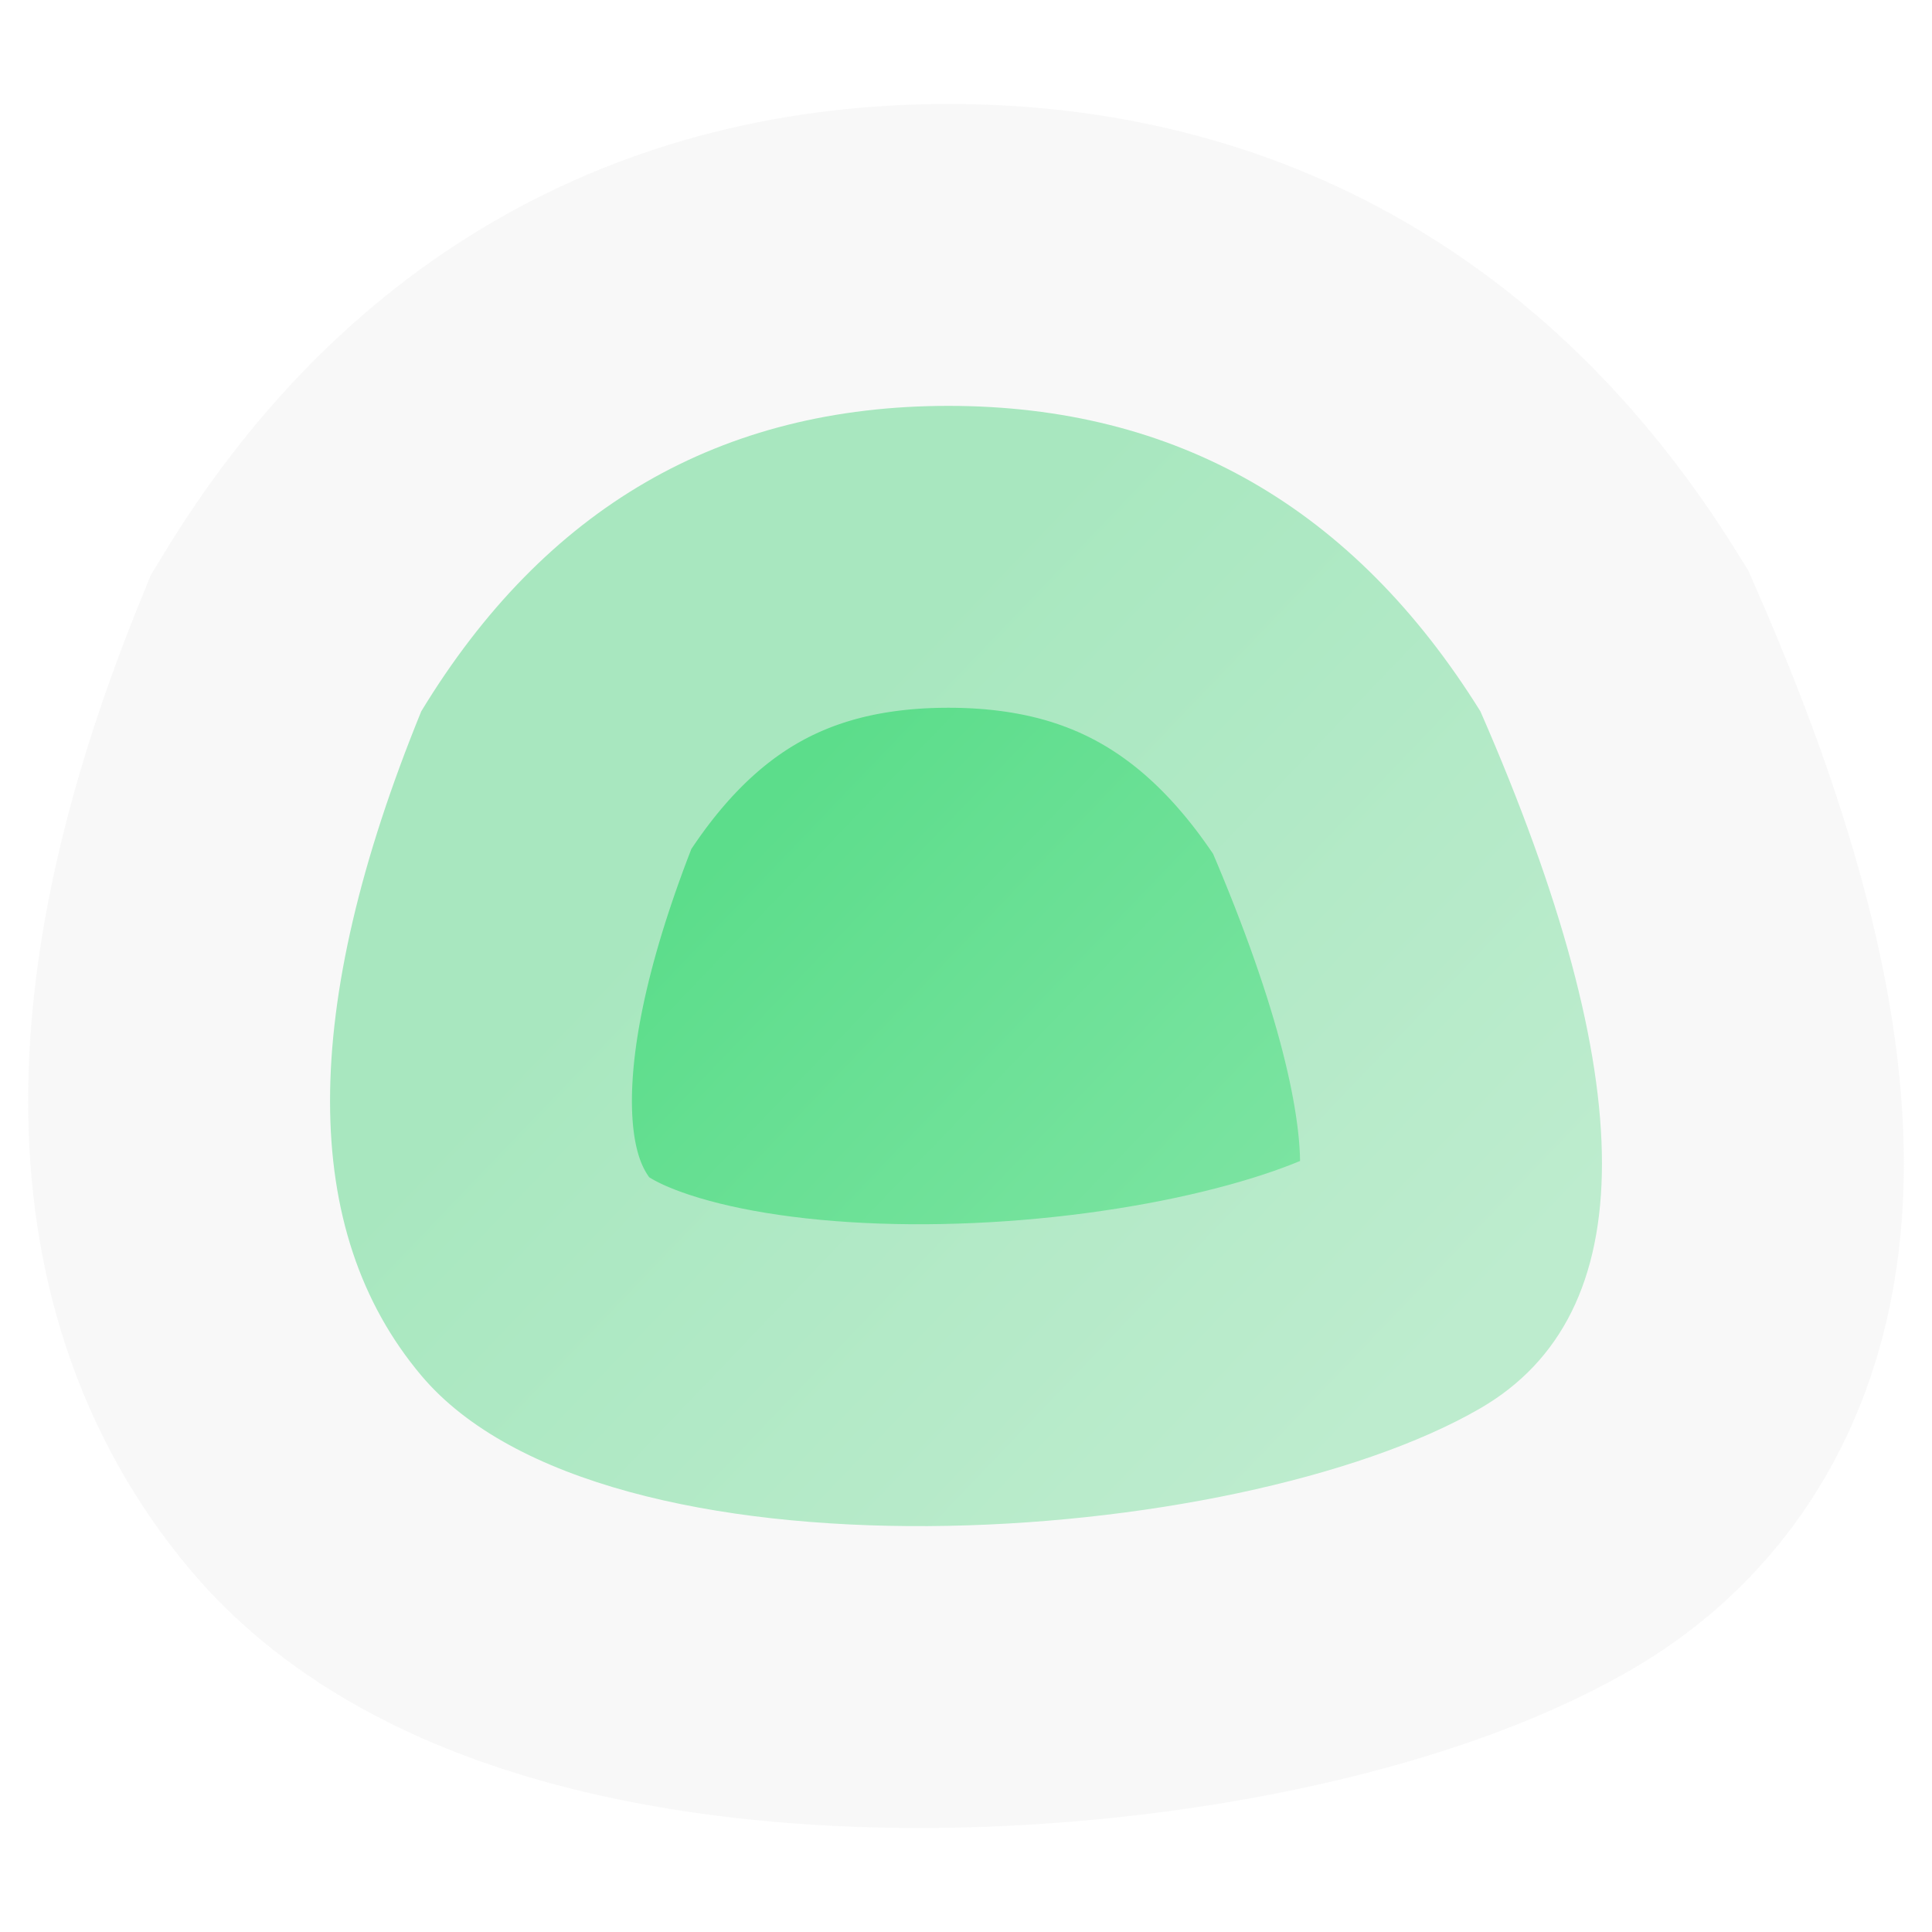
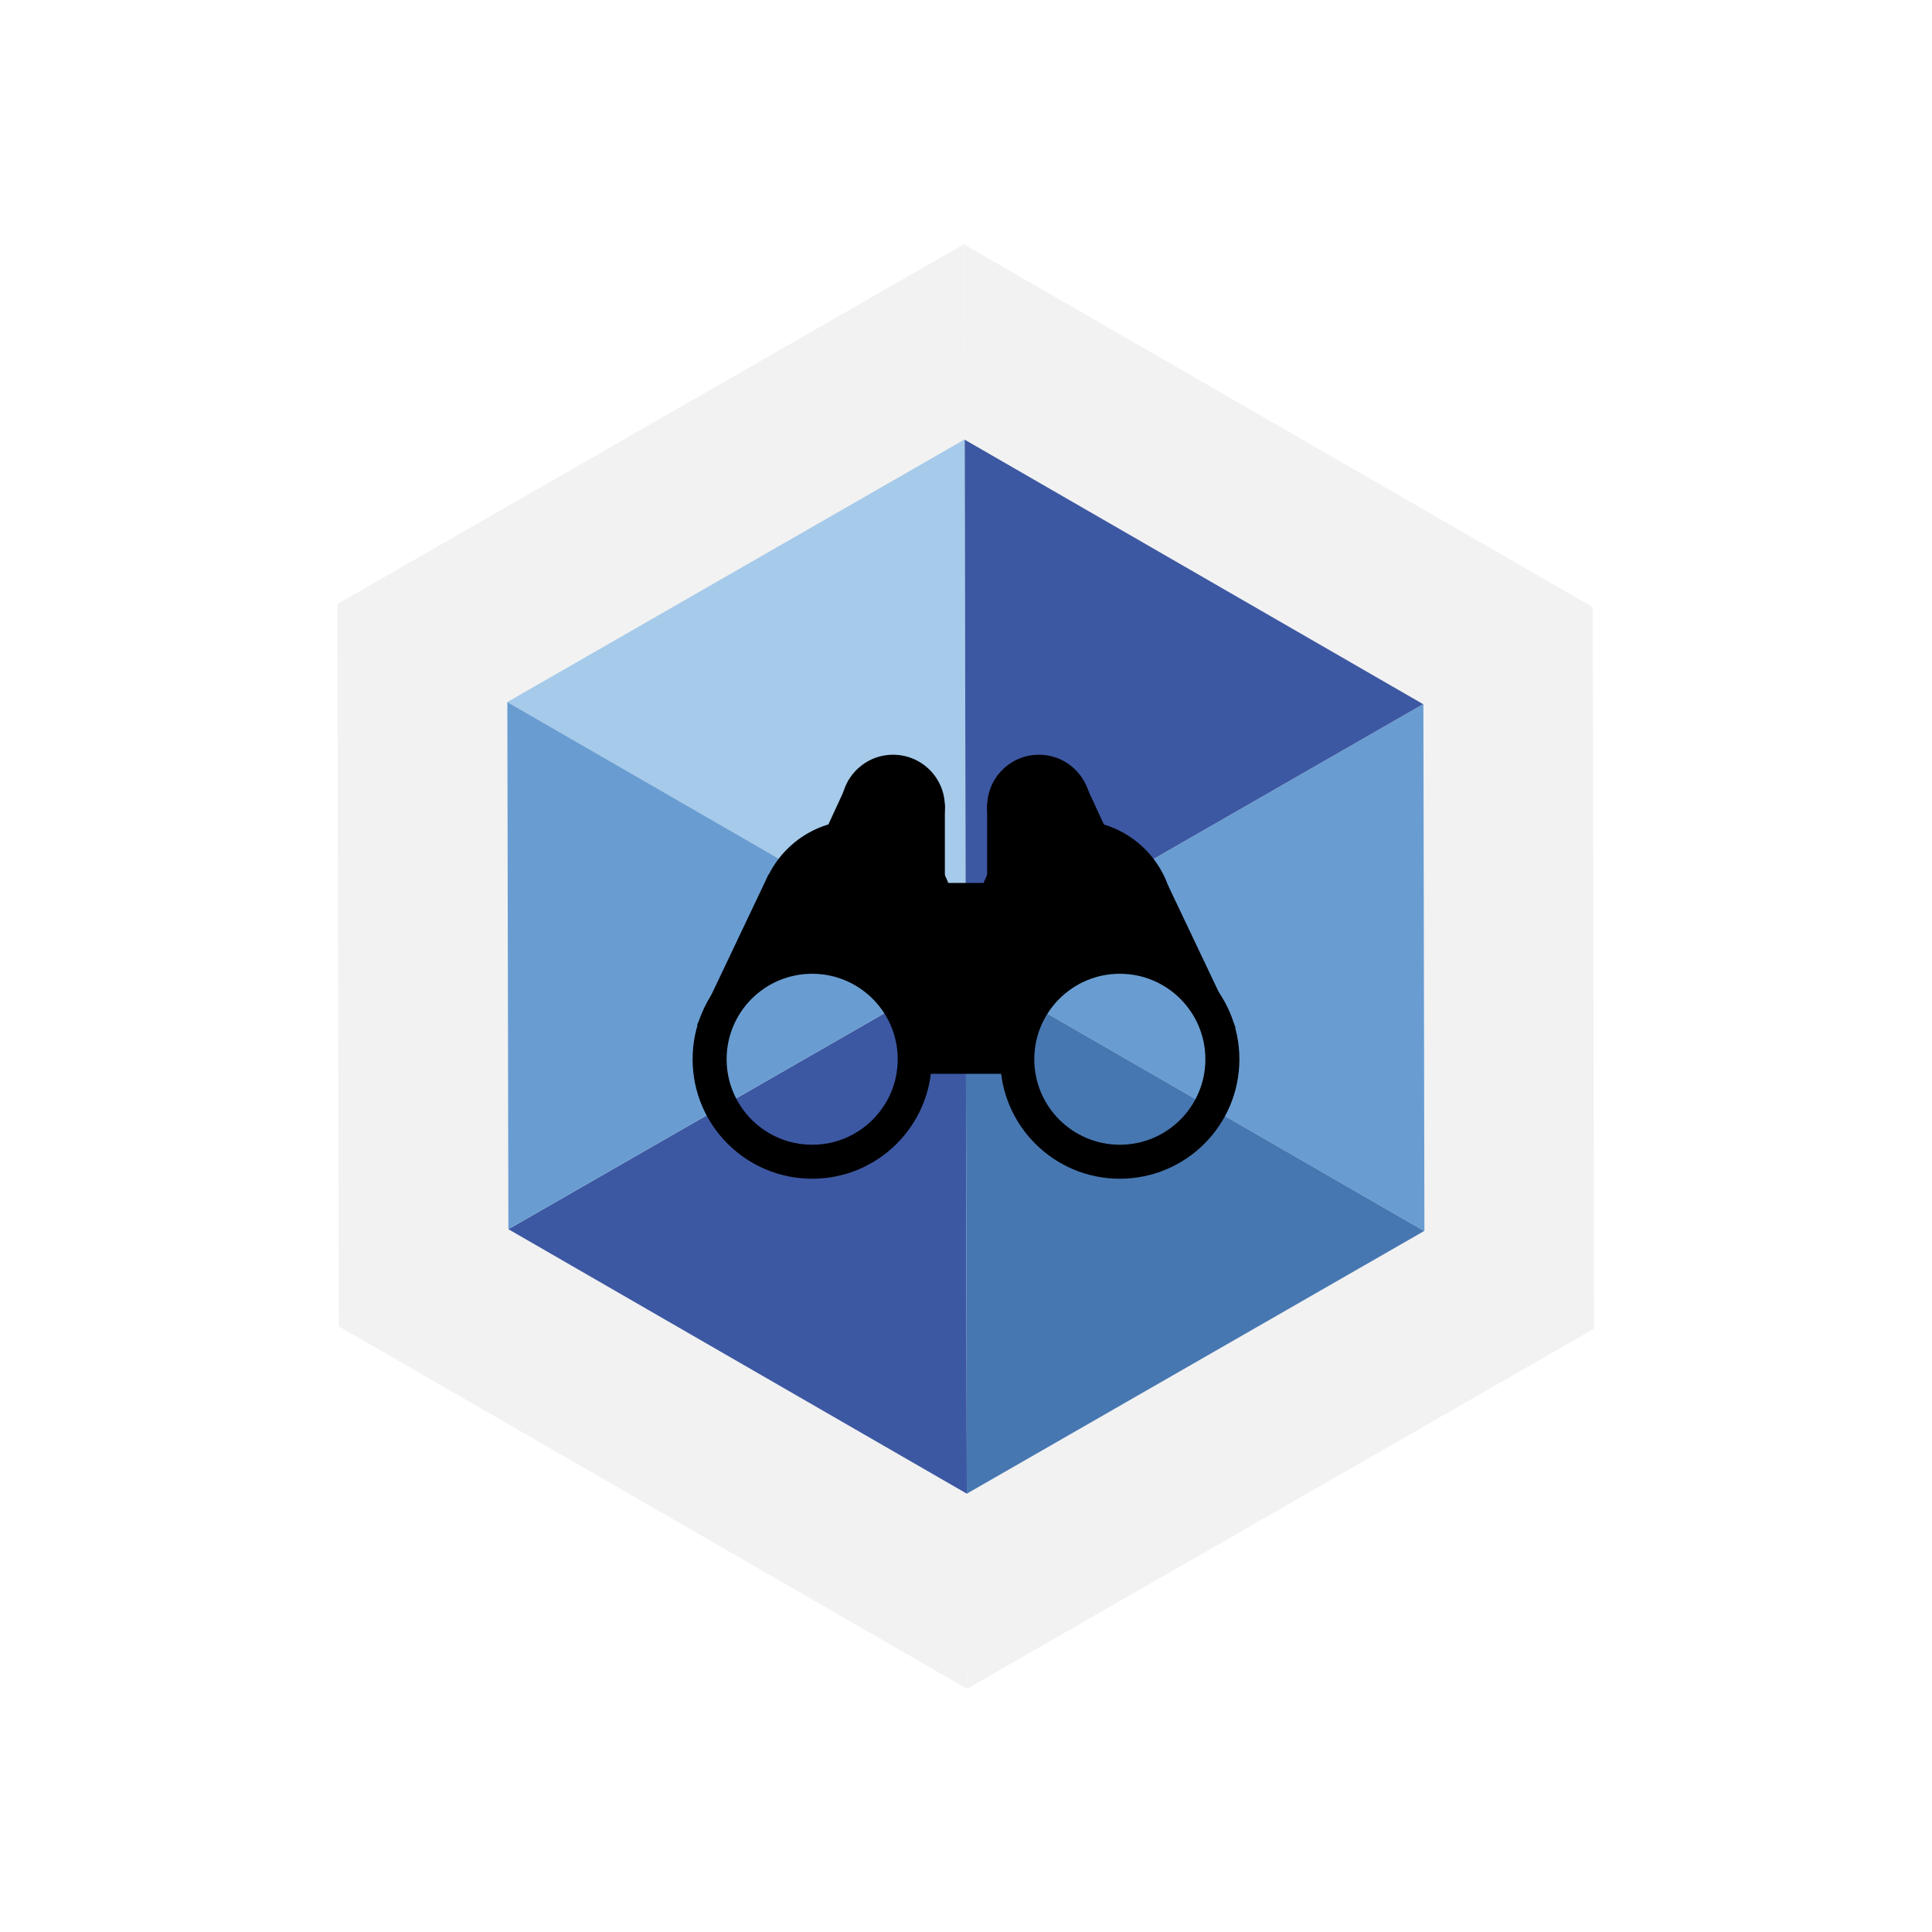
- <svg xmlns="http://www.w3.org/2000/svg" width="640" height="640" viewBox="0 0 640 640" xml:space="preserve">
-   <g transform="matrix(1 0 0 1 320 320)">
-     <linearGradient id="S3" gradientUnits="userSpaceOnUse" gradientTransform="matrix(1 0 0 1 -319.9987 -320.0002)" x1="259.78" y1="261.15" x2="463.85" y2="456.49">
-       <stop stop-color="#5CDD8B" />
-       <stop offset="1" stop-color="#86E6A9" />
-     </linearGradient>
-     <path style="stroke: rgb(242,242,242); stroke-opacity: 0.51; stroke-width: 200; stroke-dasharray: none; stroke-linecap: butt; stroke-dashoffset: 0; stroke-linejoin: miter; stroke-miterlimit: 4; fill: url(#S3); fill-rule: nonzero; opacity: 1;" transform=" translate(0, 0)" d="M 170.401 -84.36 C 224.091 38.38 224.091 115.34 170.401 146.5 C 89.851 193.24 -120.039 207.49 -180.459 135.64 C -220.739 87.74 -220.739 14.4 -180.459 -84.36 C -139.499 -151.82 -81.289 -185.55 -5.829 -185.55 C 69.641 -185.55 128.381 -151.82 170.401 -84.36 z" stroke-linecap="round" />
+ <svg xmlns="http://www.w3.org/2000/svg" width="640px" height="640px" viewBox="0 0 640 640" version="1.1">
+   <g id="surface1">
+     <path style=" stroke:none;fill-rule:evenodd;fill:rgb(94.902%,94.902%,94.902%);fill-opacity:1;" d="M 111.754 200.082 L 319.387 80.848 L 319.859 320.145 Z M 111.754 200.082 " />
+     <path style=" stroke:none;fill-rule:evenodd;fill:rgb(94.902%,94.902%,94.902%);fill-opacity:1;" d="M 319.977 320.211 L 527.605 200.973 L 528.078 440.27 Z M 319.977 320.211 " />
+     <path style=" stroke:none;fill-rule:evenodd;fill:rgb(94.902%,94.902%,94.902%);fill-opacity:1;" d="M 112.23 439.379 L 319.859 320.145 L 320.336 559.441 Z M 112.23 439.379 " />
+     <path style=" stroke:none;fill-rule:evenodd;fill:rgb(94.902%,94.902%,94.902%);fill-opacity:1;" d="M 527.492 201.039 L 319.859 320.277 L 319.383 80.98 Z M 527.492 201.039 " />
+     <path style=" stroke:none;fill-rule:evenodd;fill:rgb(94.902%,94.902%,94.902%);fill-opacity:1;" d="M 319.859 320.145 L 112.23 439.379 L 111.754 200.082 Z M 319.859 320.145 " />
+     <path style=" stroke:none;fill-rule:evenodd;fill:rgb(94.902%,94.902%,94.902%);fill-opacity:1;" d="M 527.969 440.203 L 320.336 559.441 L 319.859 320.145 Z M 527.969 440.203 " />
+     <path style=" stroke:none;fill-rule:evenodd;fill:rgb(65.098%,79.216%,91.765%);fill-opacity:1;" d="M 168.059 232.566 L 319.57 145.559 L 319.918 320.176 Z M 168.059 232.566 " />
+     <path style=" stroke:none;fill-rule:evenodd;fill:rgb(41.176%,61.569%,82.353%);fill-opacity:1;" d="M 320 320.227 L 471.516 233.215 L 471.859 407.836 Z M 320 320.227 " />
+     <path style=" stroke:none;fill-rule:evenodd;fill:rgb(23.922%,34.51%,63.529%);fill-opacity:1;" d="M 168.406 407.188 L 319.918 320.176 L 320.266 494.797 Z M 168.406 407.188 " />
+     <path style=" stroke:none;fill-rule:evenodd;fill:rgb(23.922%,34.51%,63.529%);fill-opacity:1;" d="M 471.43 233.262 L 319.918 320.273 L 319.57 145.652 Z M 471.43 233.262 " />
+     <path style=" stroke:none;fill-rule:evenodd;fill:rgb(41.176%,61.569%,82.353%);fill-opacity:1;" d="M 319.918 320.176 L 168.406 407.188 L 168.059 232.566 Z M 319.918 320.176 " />
+     <path style=" stroke:none;fill-rule:evenodd;fill:rgb(27.843%,46.667%,69.412%);fill-opacity:1;" d="M 471.777 407.785 L 320.266 494.797 L 319.918 320.176 Z M 471.777 407.785 " />
+     <path style=" stroke:none;fill-rule:evenodd;fill:rgb(0%,0%,0%);fill-opacity:1;" d="M 229.434 350.891 C 229.434 329.031 247.168 311.312 269.043 311.312 C 290.914 311.312 308.648 329.031 308.648 350.891 C 308.648 372.746 290.914 390.469 269.043 390.469 C 247.168 390.469 229.434 372.746 229.434 350.891 Z M 240.703 350.891 C 240.703 366.527 253.391 379.207 269.043 379.207 C 284.691 379.207 297.379 366.527 297.379 350.891 C 297.379 335.25 284.691 322.574 269.043 322.574 C 253.391 322.574 240.703 335.25 240.703 350.891 Z M 240.703 350.891 " />
+     <path style=" stroke:none;fill-rule:evenodd;fill:rgb(0%,0%,0%);fill-opacity:1;" d="M 331.352 350.891 C 331.352 329.031 349.086 311.312 370.957 311.312 C 392.832 311.312 410.566 329.031 410.566 350.891 C 410.566 372.746 392.832 390.469 370.957 390.469 C 349.086 390.469 331.352 372.746 331.352 350.891 Z M 342.621 350.891 C 342.621 366.527 355.309 379.207 370.957 379.207 C 386.609 379.207 399.297 366.527 399.297 350.891 C 399.297 335.25 386.609 322.574 370.957 322.574 C 355.309 322.574 342.621 335.25 342.621 350.891 Z M 342.621 350.891 " />
+     <path style=" stroke:none;fill-rule:evenodd;fill:rgb(0%,0%,0%);fill-opacity:1;" d="M 283.773 271.734 C 301.781 271.734 316.379 286.379 316.379 304.441 C 316.379 317.988 308.168 329.609 296.465 334.574 L 295.41 334.961 L 295.215 333.887 C 292.953 324.699 283.164 317.789 271.438 317.789 C 266.41 317.789 261.738 319.059 257.863 321.23 L 256.43 322.215 L 255.105 320.031 C 252.594 315.395 251.168 310.086 251.168 304.441 C 251.168 286.379 265.766 271.734 283.773 271.734 Z M 283.773 271.734 " />
+     <path style=" stroke:none;fill-rule:evenodd;fill:rgb(0%,0%,0%);fill-opacity:1;" d="M 356.227 271.734 C 374.234 271.734 388.832 286.312 388.832 304.293 C 388.832 309.914 387.406 315.203 384.895 319.816 L 383.883 321.48 L 380.609 319.695 C 376.961 318.07 372.562 317.121 367.824 317.121 C 355.195 317.121 344.957 323.875 344.957 332.211 C 344.957 332.734 345 333.246 345.078 333.754 L 345.355 334.961 L 343.535 334.297 C 331.832 329.355 323.621 317.781 323.621 304.293 C 323.621 286.312 338.219 271.734 356.227 271.734 Z M 356.227 271.734 " />
+     <path style=" stroke:none;fill-rule:evenodd;fill:rgb(0%,0%,0%);fill-opacity:1;" d="M 278.703 267.148 C 278.703 257.688 286.379 250.016 295.848 250.016 C 305.32 250.016 312.996 257.688 312.996 267.148 C 312.996 276.613 305.32 284.285 295.848 284.285 C 286.379 284.285 278.703 276.613 278.703 267.148 Z M 278.703 267.148 " />
+     <path style=" stroke:none;fill-rule:evenodd;fill:rgb(0%,0%,0%);fill-opacity:1;" d="M 327.004 267.148 C 327.004 257.688 334.68 250.016 344.152 250.016 C 353.621 250.016 361.297 257.688 361.297 267.148 C 361.297 276.613 353.621 284.285 344.152 284.285 C 334.68 284.285 327.004 276.613 327.004 267.148 Z M 327.004 267.148 " />
+     <path style=" stroke:none;fill-rule:evenodd;fill:rgb(0%,0%,0%);fill-opacity:1;" d="M 280.648 259.59 L 302.695 269.738 L 292.676 291.469 L 270.633 281.316 Z M 280.648 259.59 " />
+     <path style=" stroke:none;fill-rule:nonzero;fill:rgb(0%,0%,0%);fill-opacity:1;" d="M 359.438 259.59 L 337.395 269.742 L 347.41 291.469 L 369.457 281.316 Z M 359.438 259.59 " />
+     <path style=" stroke:none;fill-rule:nonzero;fill:rgb(0%,0%,0%);fill-opacity:1;" d="M 351.156 266.426 L 327.004 266.426 L 327.004 290.074 L 351.156 290.074 Z M 351.156 266.426 " />
+     <path style=" stroke:none;fill-rule:nonzero;fill:rgb(0%,0%,0%);fill-opacity:1;" d="M 312.996 266.426 L 288.844 266.426 L 288.844 290.074 L 312.996 290.074 Z M 312.996 266.426 " />
+     <path style=" stroke:none;fill-rule:nonzero;fill:rgb(0%,0%,0%);fill-opacity:1;" d="M 263.754 294.039 L 254.586 289.691 L 230.902 339.539 L 240.074 343.891 Z M 263.754 294.039 " />
+     <path style=" stroke:none;fill-rule:evenodd;fill:rgb(0%,0%,0%);fill-opacity:1;" d="M 377.676 297.449 L 386.844 293.102 L 409.289 340.348 L 400.121 344.695 Z M 377.676 297.449 " />
+     <path style=" stroke:none;fill-rule:nonzero;fill:rgb(0%,0%,0%);fill-opacity:1;" d="M 301.402 292.488 L 339.078 292.488 L 339.078 355.715 L 301.402 355.715 Z M 301.402 292.488 " />
  </g>
</svg>
